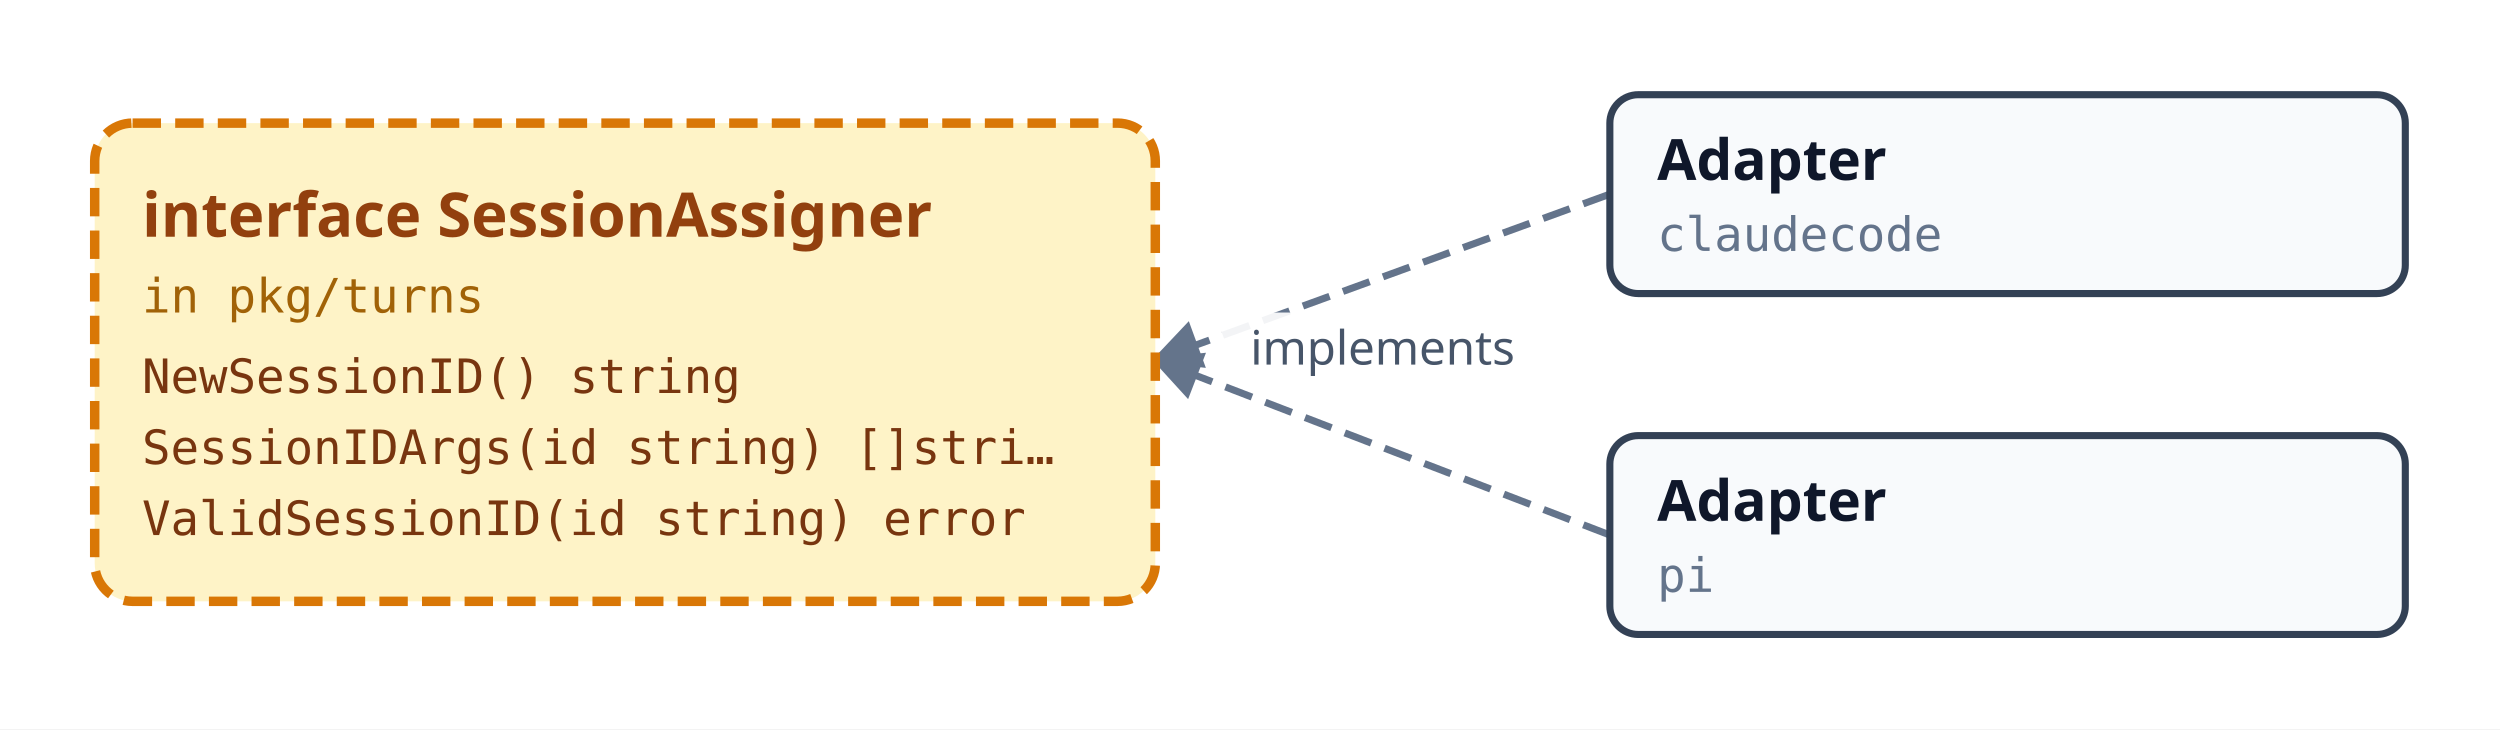
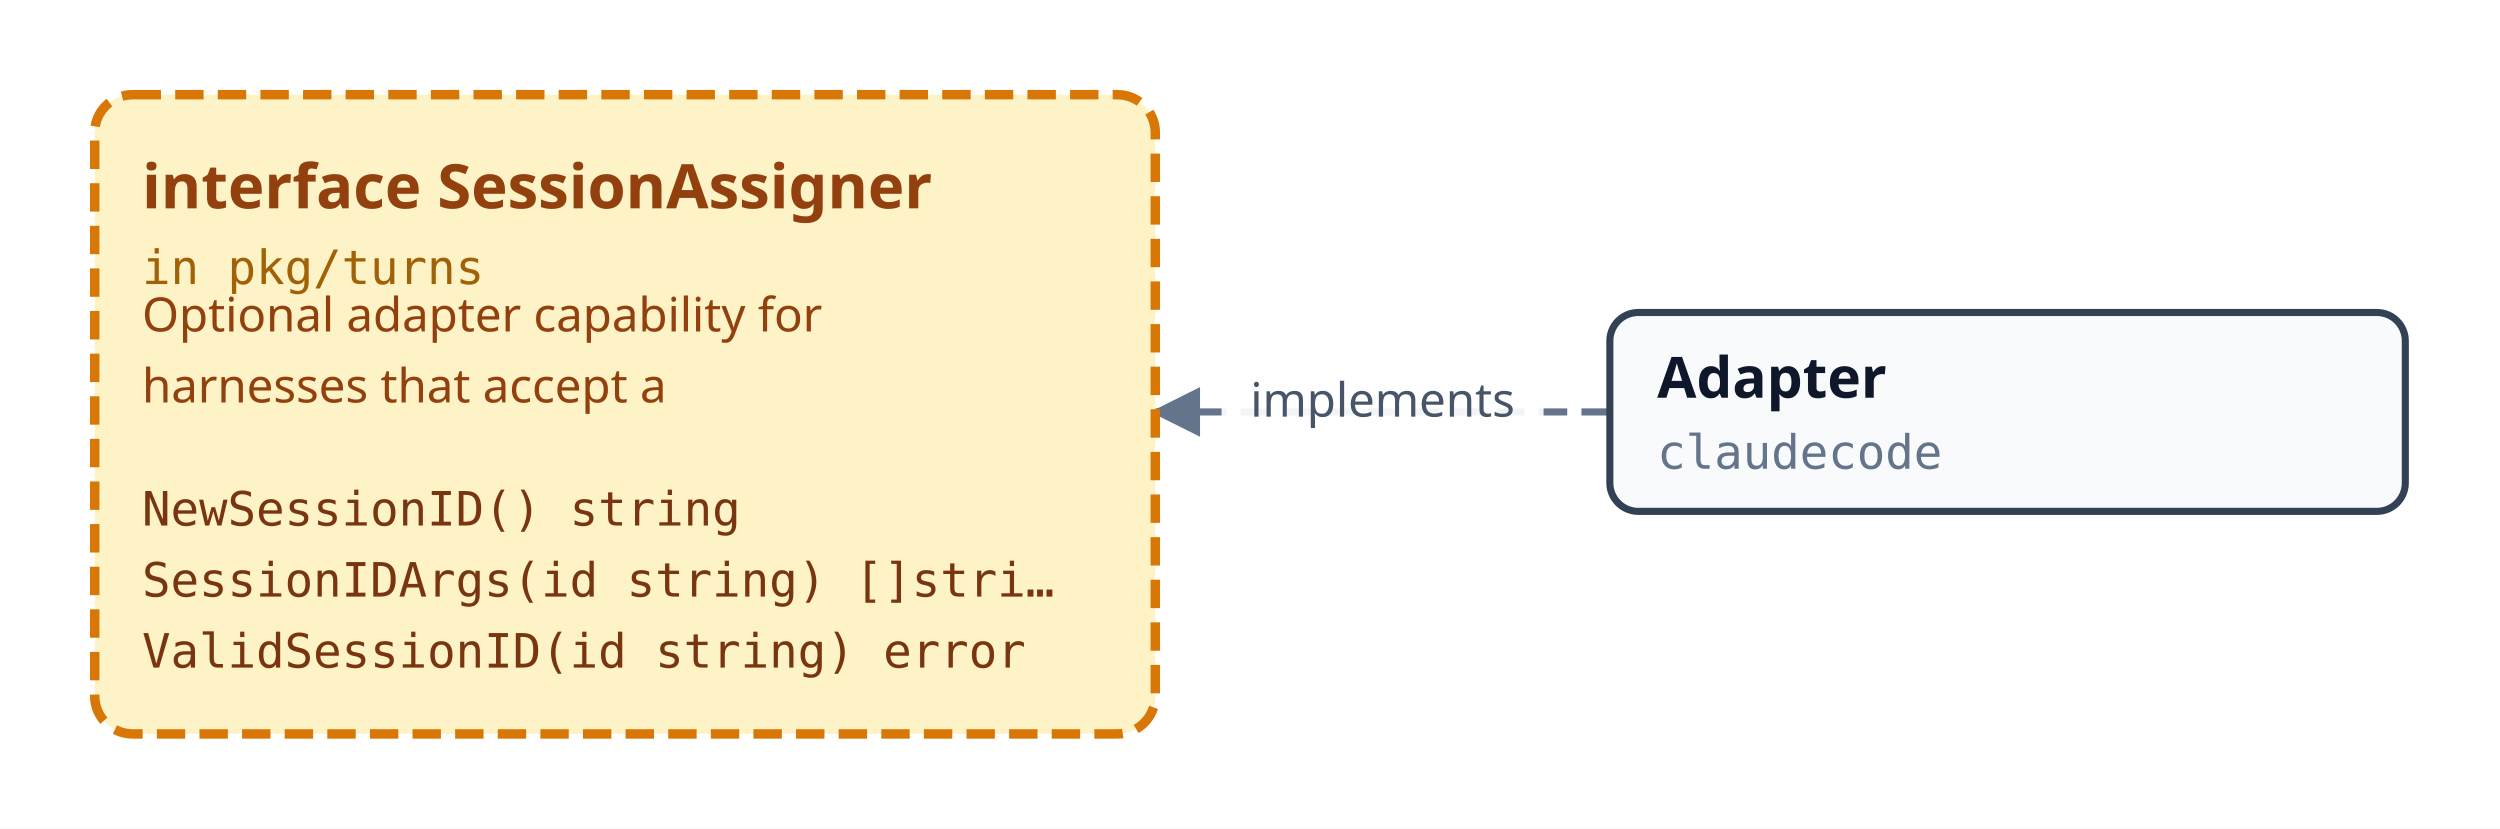
- <svg xmlns="http://www.w3.org/2000/svg" width="528" height="154" viewBox="0 0 528 154" font-family="ui-sans-serif, system-ui, sans-serif">
+ <svg xmlns="http://www.w3.org/2000/svg" width="528" height="175" viewBox="0 0 528 175" font-family="ui-sans-serif, system-ui, sans-serif">
  <defs>
    <marker id="arrow" viewBox="0 0 10 10" refX="9" refY="5" markerWidth="7" markerHeight="7" orient="auto-start-reverse">
      <path d="M0,0 L10,5 L0,10 z" fill="#64748b" />
    </marker>
  </defs>
  <rect width="100%" height="100%" fill="#ffffff" />
-   <line x1="340" y1="41" x2="244" y2="76" stroke="#64748b" stroke-width="1.5" stroke-dasharray="6 3" marker-end="url(#arrow)" />
-   <g transform="translate(340,20)">
+   <line x1="340" y1="87" x2="244" y2="87" stroke="#64748b" stroke-width="1.5" stroke-dasharray="6 3" marker-end="url(#arrow)" />
+   <g transform="translate(340,66)">
    <rect width="168" height="42" rx="6" fill="#f8fafc" stroke="#334155" stroke-width="1.5" />
    <text x="10" y="18" font-size="12" font-weight="700" fill="#0f172a">Adapter</text>
    <text x="10" y="33" font-size="10" font-family="ui-monospace, monospace" fill="#64748b">claudecode</text>
  </g>
-   <line x1="340" y1="113" x2="244" y2="76" stroke="#64748b" stroke-width="1.5" stroke-dasharray="6 3" marker-end="url(#arrow)" />
-   <g transform="translate(340,92)">
-     <rect width="168" height="42" rx="6" fill="#f8fafc" stroke="#334155" stroke-width="1.5" />
-     <text x="10" y="18" font-size="12" font-weight="700" fill="#0f172a">Adapter</text>
-     <text x="10" y="33" font-size="10" font-family="ui-monospace, monospace" fill="#64748b">pi</text>
-   </g>
-   <rect x="258" y="66" width="68" height="15" rx="3" fill="#ffffff" opacity="0.92" />
-   <text x="292" y="77" font-size="10" fill="#475569" text-anchor="middle">implements</text>
-   <g transform="translate(20,26)">
-     <rect width="224" height="101" rx="8" fill="#fef3c7" stroke="#d97706" stroke-width="2" stroke-dasharray="6 3" />
+   <rect x="258" y="77" width="68" height="15" rx="3" fill="#ffffff" opacity="0.92" />
+   <text x="292" y="88" font-size="10" fill="#475569" text-anchor="middle">implements</text>
+   <g transform="translate(20,20)">
+     <rect width="224" height="135" rx="8" fill="#fef3c7" stroke="#d97706" stroke-width="2" stroke-dasharray="6 3" />
    <text x="10" y="24" font-size="13" font-weight="700" fill="#92400e">interface SessionAssigner</text>
    <text x="10" y="40" font-size="10" font-family="ui-monospace, monospace" fill="#a16207">in pkg/turns</text>
-     <text x="10" y="57" font-size="10" font-family="ui-monospace, monospace" fill="#78350f">NewSessionID() string</text>
-     <text x="10" y="72" font-size="10" font-family="ui-monospace, monospace" fill="#78350f">SessionIDArgs(id string) []stri…</text>
-     <text x="10" y="87" font-size="10" font-family="ui-monospace, monospace" fill="#78350f">ValidSessionID(id string) error</text>
+     <text x="10" y="50" font-size="10" fill="#92400e">Optional adapter capability for</text>
+     <text x="10" y="65" font-size="10" fill="#92400e">harnesses that accept a</text>
+     <text x="10" y="91" font-size="10" font-family="ui-monospace, monospace" fill="#78350f">NewSessionID() string</text>
+     <text x="10" y="106" font-size="10" font-family="ui-monospace, monospace" fill="#78350f">SessionIDArgs(id string) []stri…</text>
+     <text x="10" y="121" font-size="10" font-family="ui-monospace, monospace" fill="#78350f">ValidSessionID(id string) error</text>
  </g>
</svg>
